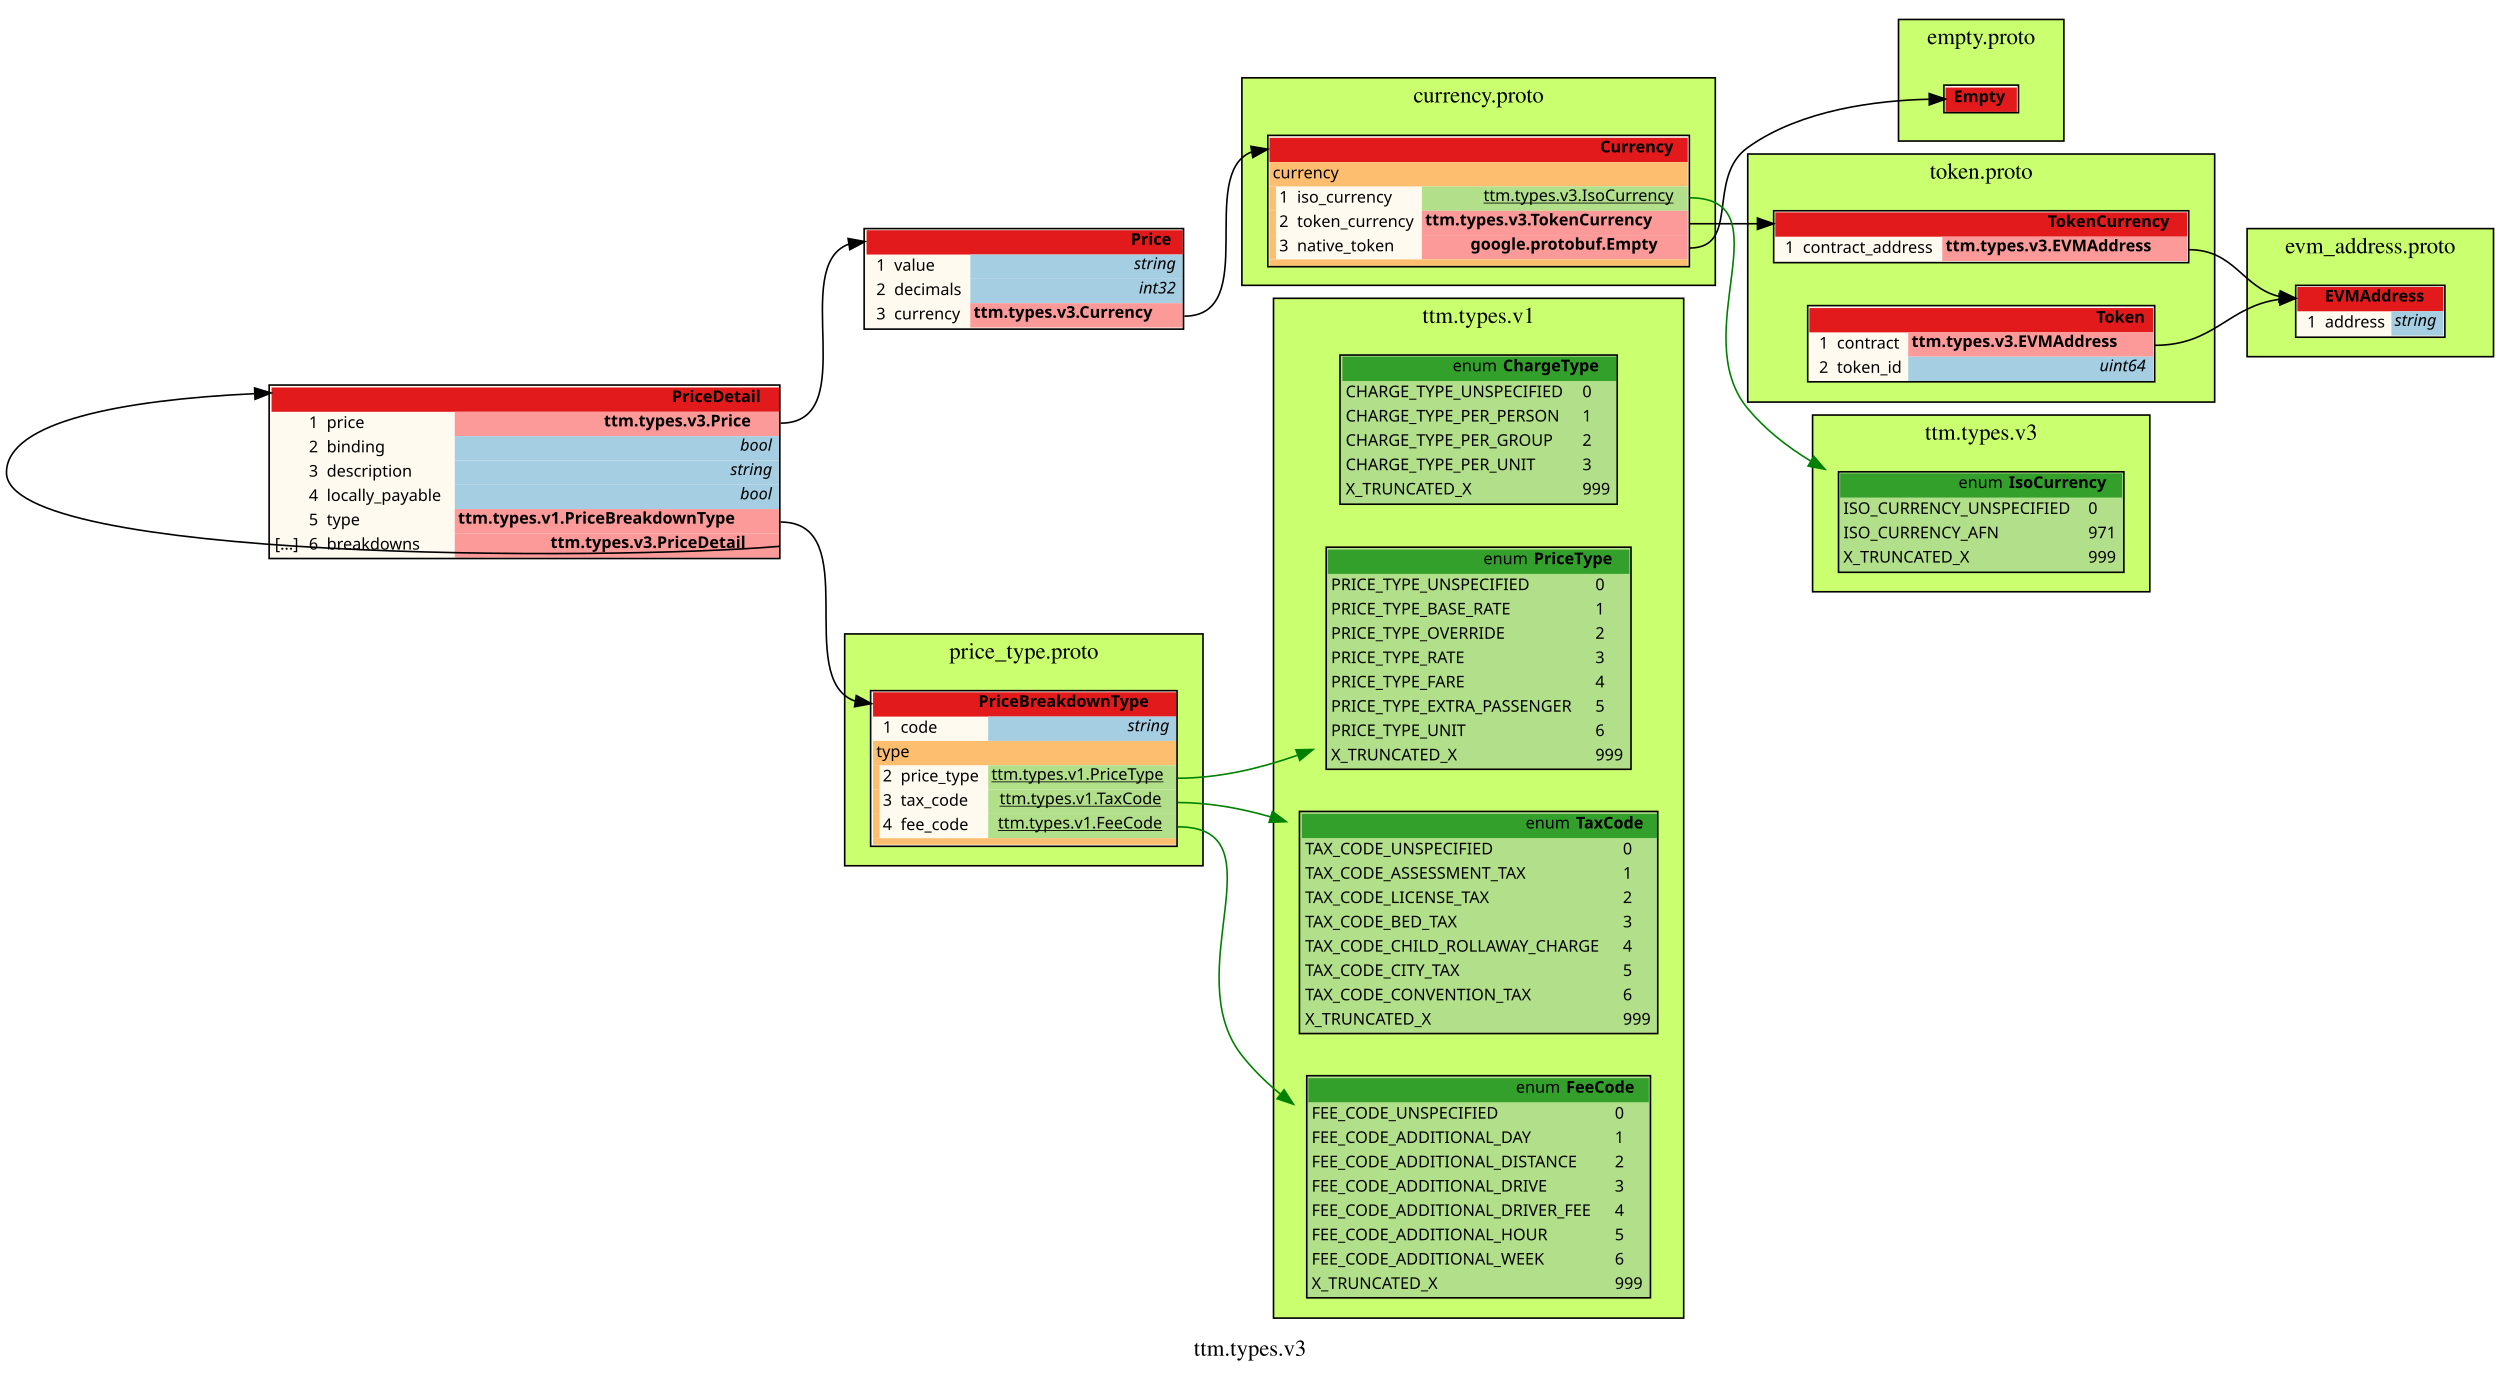
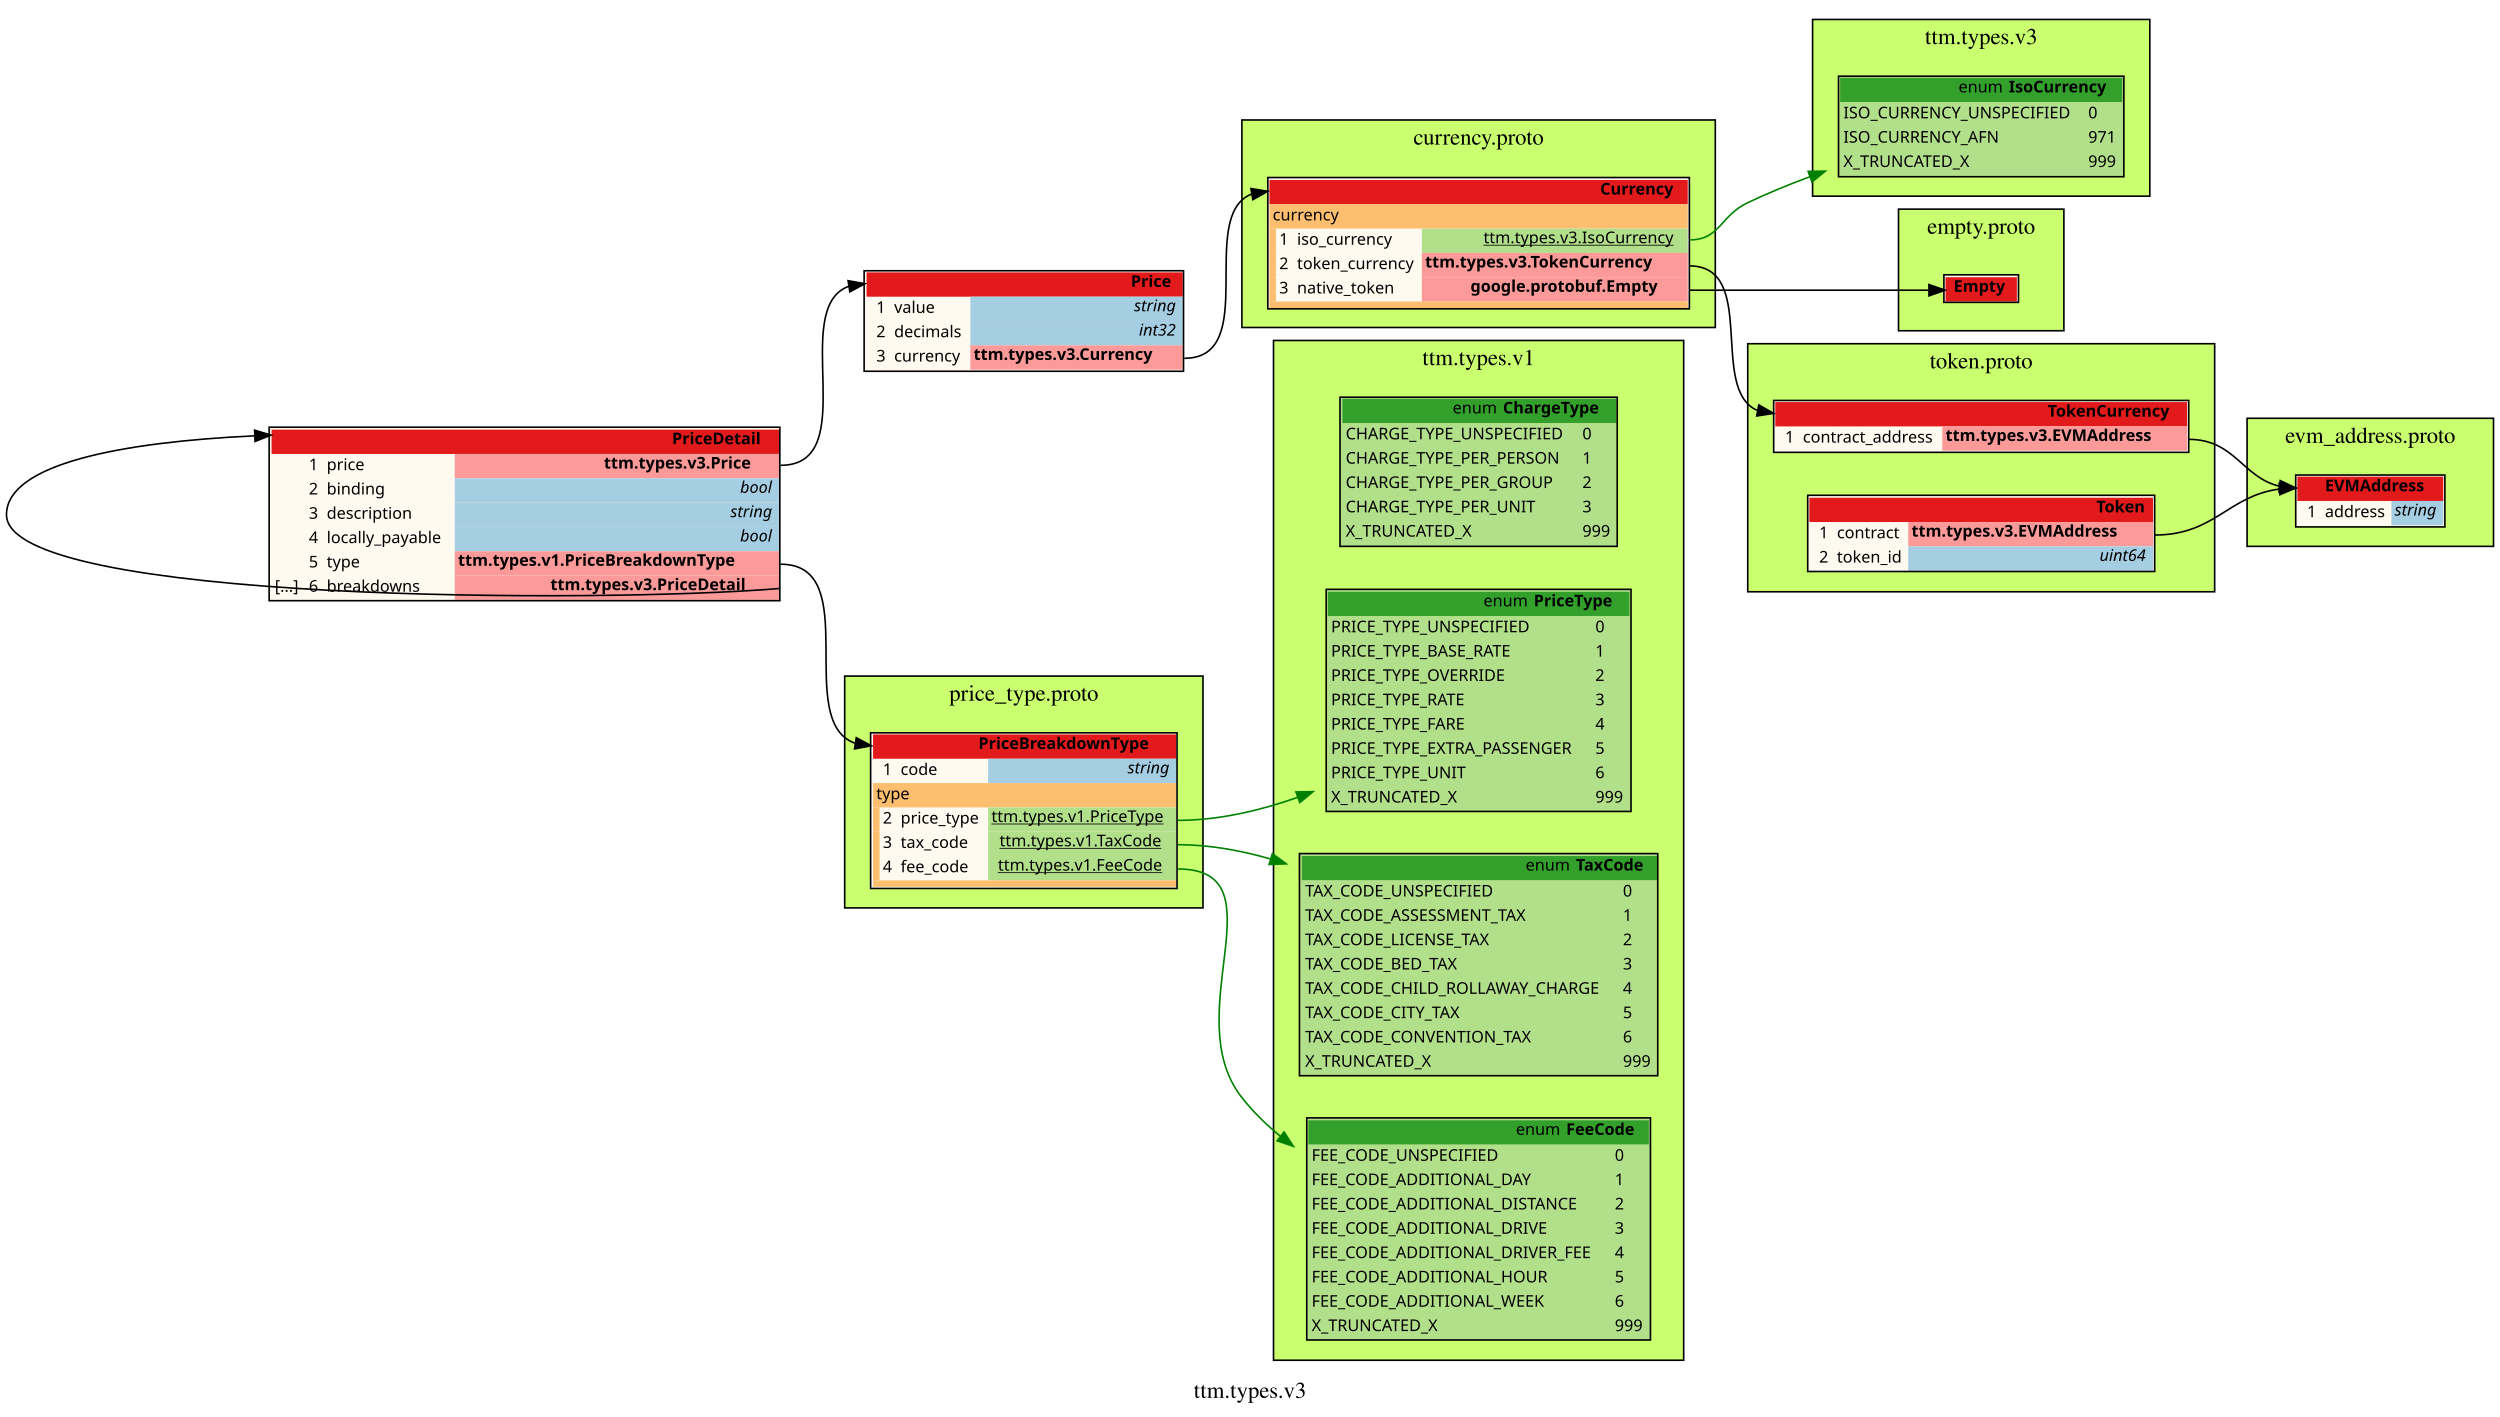
- <svg xmlns="http://www.w3.org/2000/svg" xmlns:xlink="http://www.w3.org/1999/xlink" width="2056" height="848pt" viewBox="0 0 1542 848">
-   <g class="graph" transform="translate(4 844)">
+ <svg xmlns="http://www.w3.org/2000/svg" xmlns:xlink="http://www.w3.org/1999/xlink" width="2056" height="874pt" viewBox="0 0 1542 874">
+   <g class="graph" transform="translate(4 870)">
    <a xlink:title="ttm.types.v3">
      <text x="767" y="-7.8" font-family="Times,serif" font-size="14" text-anchor="middle">ttm.types.v3</text>
-     </a>
-     <a xlink:title="google/protobuf/empty.proto" class="cluster">
-       <path fill="#caff70" stroke="#000" d="M1167-757v-75h102v75z" />
-       <text x="1218" y="-816.8" font-family="Times,serif" font-size="14" text-anchor="middle">empty.proto</text>
    </a>
    <a xlink:title="ttm.types.v1" class="cluster">
      <path fill="#caff70" stroke="#000" d="M781.5-31v-629h253v629z" />
      <text x="908" y="-644.8" font-family="Times,serif" font-size="14" text-anchor="middle">ttm.types.v1</text>
    </a>
+     <a xlink:title="ttm.types.v3" class="cluster">
+       <path fill="#caff70" stroke="#000" d="M1114-749v-109h208v109z" />
+       <text x="1218" y="-842.8" font-family="Times,serif" font-size="14" text-anchor="middle">ttm.types.v3</text>
+     </a>
+     <a xlink:title="google/protobuf/empty.proto" class="cluster">
+       <path fill="#caff70" stroke="#000" d="M1167-666v-75h102v75z" />
+       <text x="1218" y="-725.8" font-family="Times,serif" font-size="14" text-anchor="middle">empty.proto</text>
+     </a>
    <a xlink:title="ttm/types/v1/price_type.proto" class="cluster">
      <path fill="#caff70" stroke="#000" d="M517-310v-143h221v143z" />
      <text x="627.5" y="-437.8" font-family="Times,serif" font-size="14" text-anchor="middle">price_type.proto</text>
    </a>
    <a xlink:title="ttm/types/v3/evm_address.proto" class="cluster">
-       <path fill="#caff70" stroke="#000" d="M1382-624v-79h152v79z" />
-       <text x="1458" y="-687.8" font-family="Times,serif" font-size="14" text-anchor="middle">evm_address.proto</text>
+       <path fill="#caff70" stroke="#000" d="M1382-533v-79h152v79z" />
+       <text x="1458" y="-596.8" font-family="Times,serif" font-size="14" text-anchor="middle">evm_address.proto</text>
    </a>
    <a xlink:title="ttm/types/v3/token.proto" class="cluster">
-       <path fill="#caff70" stroke="#000" d="M1074-596v-153h288v153z" />
-       <text x="1218" y="-733.8" font-family="Times,serif" font-size="14" text-anchor="middle">token.proto</text>
+       <path fill="#caff70" stroke="#000" d="M1074-505v-153h288v153z" />
+       <text x="1218" y="-642.8" font-family="Times,serif" font-size="14" text-anchor="middle">token.proto</text>
    </a>
    <a xlink:title="ttm/types/v3/currency.proto" class="cluster">
      <path fill="#caff70" stroke="#000" d="M762-668v-128h292v128z" />
      <text x="908" y="-780.8" font-family="Times,serif" font-size="14" text-anchor="middle">currency.proto</text>
-     </a>
-     <a xlink:title="ttm.types.v3" class="cluster">
-       <path fill="#caff70" stroke="#000" d="M1114-479v-109h208v109z" />
-       <text x="1218" y="-572.8" font-family="Times,serif" font-size="14" text-anchor="middle">ttm.types.v3</text>
-     </a>
-     <a xlink:title="google.protobuf.Empty" class="node">
-       <path fill="#fffaf0" stroke="transparent" d="M1195-774.5v-17h46v17z" />
-       <path fill="#e31a1c" stroke="transparent" d="M1196-775v-15h44v15z" />
-       <text x="1201" y="-781" font-family="Ubuntu" font-size="10" font-weight="bold">Empty</text>
-       <path fill="none" stroke="#000" d="M1195-774.5v-17h46v17z" />
    </a>
    <a xlink:title="ChargeType" class="node">
      <path fill="#b2df8a" stroke="transparent" d="M822.5-533v-92h171v92z" />
      <path fill="#33a02c" stroke="transparent" d="M824-609v-15h169v15z" />
      <text x="892" y="-615" font-family="Ubuntu" font-size="10">enum </text>
      <text x="923" y="-615" font-family="Ubuntu" font-size="10" font-weight="bold">ChargeType</text>
      <path fill="#b2df8a" stroke="transparent" d="M824-594v-15h146v15z" />
      <text x="826" y="-599" font-family="Ubuntu" font-size="10">CHARGE_TYPE_UNSPECIFIED</text>
      <path fill="#b2df8a" stroke="transparent" d="M970-594v-15h23v15z" />
      <text x="972" y="-599" font-family="Ubuntu" font-size="10">0</text>
      <path fill="#b2df8a" stroke="transparent" d="M824-579v-15h146v15z" />
      <text x="826" y="-584" font-family="Ubuntu" font-size="10">CHARGE_TYPE_PER_PERSON</text>
      <path fill="#b2df8a" stroke="transparent" d="M970-579v-15h23v15z" />
      <text x="972" y="-584" font-family="Ubuntu" font-size="10">1</text>
      <path fill="#b2df8a" stroke="transparent" d="M824-564v-15h146v15z" />
      <text x="826" y="-569" font-family="Ubuntu" font-size="10">CHARGE_TYPE_PER_GROUP</text>
      <path fill="#b2df8a" stroke="transparent" d="M970-564v-15h23v15z" />
      <text x="972" y="-569" font-family="Ubuntu" font-size="10">2</text>
      <path fill="#b2df8a" stroke="transparent" d="M824-549v-15h146v15z" />
      <text x="826" y="-554" font-family="Ubuntu" font-size="10">CHARGE_TYPE_PER_UNIT</text>
      <path fill="#b2df8a" stroke="transparent" d="M970-549v-15h23v15z" />
      <text x="972" y="-554" font-family="Ubuntu" font-size="10">3</text>
      <path fill="#b2df8a" stroke="transparent" d="M824-534v-15h146v15z" />
      <text x="826" y="-539" font-family="Ubuntu" font-size="10">X_TRUNCATED_X</text>
      <path fill="#b2df8a" stroke="transparent" d="M970-534v-15h23v15z" />
      <text x="972" y="-539" font-family="Ubuntu" font-size="10">999</text>
      <path fill="none" stroke="#000" d="M822.5-533v-92h171v92z" />
    </a>
    <a xlink:title="PriceType" class="node">
      <path fill="#b2df8a" stroke="transparent" d="M814-369.5v-137h188v137z" />
      <path fill="#33a02c" stroke="transparent" d="M815-490v-15h186v15z" />
      <text x="911" y="-496" font-family="Ubuntu" font-size="10">enum </text>
      <text x="942" y="-496" font-family="Ubuntu" font-size="10" font-weight="bold">PriceType</text>
      <path fill="#b2df8a" stroke="transparent" d="M815-475v-15h163v15z" />
      <text x="817" y="-480" font-family="Ubuntu" font-size="10">PRICE_TYPE_UNSPECIFIED</text>
      <path fill="#b2df8a" stroke="transparent" d="M978-475v-15h23v15z" />
      <text x="980" y="-480" font-family="Ubuntu" font-size="10">0</text>
      <path fill="#b2df8a" stroke="transparent" d="M815-460v-15h163v15z" />
      <text x="817" y="-465" font-family="Ubuntu" font-size="10">PRICE_TYPE_BASE_RATE</text>
      <path fill="#b2df8a" stroke="transparent" d="M978-460v-15h23v15z" />
      <text x="980" y="-465" font-family="Ubuntu" font-size="10">1</text>
      <path fill="#b2df8a" stroke="transparent" d="M815-445v-15h163v15z" />
      <text x="817" y="-450" font-family="Ubuntu" font-size="10">PRICE_TYPE_OVERRIDE</text>
      <path fill="#b2df8a" stroke="transparent" d="M978-445v-15h23v15z" />
      <text x="980" y="-450" font-family="Ubuntu" font-size="10">2</text>
      <path fill="#b2df8a" stroke="transparent" d="M815-430v-15h163v15z" />
      <text x="817" y="-435" font-family="Ubuntu" font-size="10">PRICE_TYPE_RATE</text>
      <path fill="#b2df8a" stroke="transparent" d="M978-430v-15h23v15z" />
      <text x="980" y="-435" font-family="Ubuntu" font-size="10">3</text>
      <path fill="#b2df8a" stroke="transparent" d="M815-415v-15h163v15z" />
      <text x="817" y="-420" font-family="Ubuntu" font-size="10">PRICE_TYPE_FARE</text>
      <path fill="#b2df8a" stroke="transparent" d="M978-415v-15h23v15z" />
      <text x="980" y="-420" font-family="Ubuntu" font-size="10">4</text>
      <path fill="#b2df8a" stroke="transparent" d="M815-400v-15h163v15z" />
      <text x="817" y="-405" font-family="Ubuntu" font-size="10">PRICE_TYPE_EXTRA_PASSENGER</text>
      <path fill="#b2df8a" stroke="transparent" d="M978-400v-15h23v15z" />
      <text x="980" y="-405" font-family="Ubuntu" font-size="10">5</text>
      <path fill="#b2df8a" stroke="transparent" d="M815-385v-15h163v15z" />
      <text x="817" y="-390" font-family="Ubuntu" font-size="10">PRICE_TYPE_UNIT</text>
      <path fill="#b2df8a" stroke="transparent" d="M978-385v-15h23v15z" />
      <text x="980" y="-390" font-family="Ubuntu" font-size="10">6</text>
      <path fill="#b2df8a" stroke="transparent" d="M815-370v-15h163v15z" />
      <text x="817" y="-375" font-family="Ubuntu" font-size="10">X_TRUNCATED_X</text>
      <path fill="#b2df8a" stroke="transparent" d="M978-370v-15h23v15z" />
      <text x="980" y="-375" font-family="Ubuntu" font-size="10">999</text>
      <path fill="none" stroke="#000" d="M814-369.5v-137h188v137z" />
    </a>
+     <a xlink:title="FeeCode" class="node">
+       <path fill="#b2df8a" stroke="transparent" d="M802-43.5v-137h212v137z" />
+       <path fill="#33a02c" stroke="transparent" d="M803-164v-15h210v15z" />
+       <text x="931" y="-170" font-family="Ubuntu" font-size="10">enum </text>
+       <text x="962" y="-170" font-family="Ubuntu" font-size="10" font-weight="bold">FeeCode</text>
+       <path fill="#b2df8a" stroke="transparent" d="M803-149v-15h187v15z" />
+       <text x="805" y="-154" font-family="Ubuntu" font-size="10">FEE_CODE_UNSPECIFIED</text>
+       <path fill="#b2df8a" stroke="transparent" d="M990-149v-15h23v15z" />
+       <text x="992" y="-154" font-family="Ubuntu" font-size="10">0</text>
+       <path fill="#b2df8a" stroke="transparent" d="M803-134v-15h187v15z" />
+       <text x="805" y="-139" font-family="Ubuntu" font-size="10">FEE_CODE_ADDITIONAL_DAY</text>
+       <path fill="#b2df8a" stroke="transparent" d="M990-134v-15h23v15z" />
+       <text x="992" y="-139" font-family="Ubuntu" font-size="10">1</text>
+       <path fill="#b2df8a" stroke="transparent" d="M803-119v-15h187v15z" />
+       <text x="805" y="-124" font-family="Ubuntu" font-size="10">FEE_CODE_ADDITIONAL_DISTANCE</text>
+       <path fill="#b2df8a" stroke="transparent" d="M990-119v-15h23v15z" />
+       <text x="992" y="-124" font-family="Ubuntu" font-size="10">2</text>
+       <path fill="#b2df8a" stroke="transparent" d="M803-104v-15h187v15z" />
+       <text x="805" y="-109" font-family="Ubuntu" font-size="10">FEE_CODE_ADDITIONAL_DRIVE</text>
+       <path fill="#b2df8a" stroke="transparent" d="M990-104v-15h23v15z" />
+       <text x="992" y="-109" font-family="Ubuntu" font-size="10">3</text>
+       <path fill="#b2df8a" stroke="transparent" d="M803-89v-15h187v15z" />
+       <text x="805" y="-94" font-family="Ubuntu" font-size="10">FEE_CODE_ADDITIONAL_DRIVER_FEE</text>
+       <path fill="#b2df8a" stroke="transparent" d="M990-89v-15h23v15z" />
+       <text x="992" y="-94" font-family="Ubuntu" font-size="10">4</text>
+       <path fill="#b2df8a" stroke="transparent" d="M803-74v-15h187v15z" />
+       <text x="805" y="-79" font-family="Ubuntu" font-size="10">FEE_CODE_ADDITIONAL_HOUR</text>
+       <path fill="#b2df8a" stroke="transparent" d="M990-74v-15h23v15z" />
+       <text x="992" y="-79" font-family="Ubuntu" font-size="10">5</text>
+       <path fill="#b2df8a" stroke="transparent" d="M803-59v-15h187v15z" />
+       <text x="805" y="-64" font-family="Ubuntu" font-size="10">FEE_CODE_ADDITIONAL_WEEK</text>
+       <path fill="#b2df8a" stroke="transparent" d="M990-59v-15h23v15z" />
+       <text x="992" y="-64" font-family="Ubuntu" font-size="10">6</text>
+       <path fill="#b2df8a" stroke="transparent" d="M803-44v-15h187v15z" />
+       <text x="805" y="-49" font-family="Ubuntu" font-size="10">X_TRUNCATED_X</text>
+       <path fill="#b2df8a" stroke="transparent" d="M990-44v-15h23v15z" />
+       <text x="992" y="-49" font-family="Ubuntu" font-size="10">999</text>
+       <path fill="none" stroke="#000" d="M802-43.5v-137h212v137z" />
+     </a>
    <a xlink:title="TaxCode" class="node">
      <path fill="#b2df8a" stroke="transparent" d="M797.5-206.5v-137h221v137z" />
      <path fill="#33a02c" stroke="transparent" d="M799-327v-15h219v15z" />
      <text x="937" y="-333" font-family="Ubuntu" font-size="10">enum </text>
      <text x="968" y="-333" font-family="Ubuntu" font-size="10" font-weight="bold">TaxCode</text>
      <path fill="#b2df8a" stroke="transparent" d="M799-312v-15h196v15z" />
      <text x="801" y="-317" font-family="Ubuntu" font-size="10">TAX_CODE_UNSPECIFIED</text>
      <path fill="#b2df8a" stroke="transparent" d="M995-312v-15h23v15z" />
      <text x="997" y="-317" font-family="Ubuntu" font-size="10">0</text>
      <path fill="#b2df8a" stroke="transparent" d="M799-297v-15h196v15z" />
      <text x="801" y="-302" font-family="Ubuntu" font-size="10">TAX_CODE_ASSESSMENT_TAX</text>
      <path fill="#b2df8a" stroke="transparent" d="M995-297v-15h23v15z" />
      <text x="997" y="-302" font-family="Ubuntu" font-size="10">1</text>
      <path fill="#b2df8a" stroke="transparent" d="M799-282v-15h196v15z" />
      <text x="801" y="-287" font-family="Ubuntu" font-size="10">TAX_CODE_LICENSE_TAX</text>
      <path fill="#b2df8a" stroke="transparent" d="M995-282v-15h23v15z" />
      <text x="997" y="-287" font-family="Ubuntu" font-size="10">2</text>
      <path fill="#b2df8a" stroke="transparent" d="M799-267v-15h196v15z" />
      <text x="801" y="-272" font-family="Ubuntu" font-size="10">TAX_CODE_BED_TAX</text>
      <path fill="#b2df8a" stroke="transparent" d="M995-267v-15h23v15z" />
      <text x="997" y="-272" font-family="Ubuntu" font-size="10">3</text>
      <path fill="#b2df8a" stroke="transparent" d="M799-252v-15h196v15z" />
      <text x="801" y="-257" font-family="Ubuntu" font-size="10">TAX_CODE_CHILD_ROLLAWAY_CHARGE</text>
      <path fill="#b2df8a" stroke="transparent" d="M995-252v-15h23v15z" />
      <text x="997" y="-257" font-family="Ubuntu" font-size="10">4</text>
      <path fill="#b2df8a" stroke="transparent" d="M799-237v-15h196v15z" />
      <text x="801" y="-242" font-family="Ubuntu" font-size="10">TAX_CODE_CITY_TAX</text>
      <path fill="#b2df8a" stroke="transparent" d="M995-237v-15h23v15z" />
      <text x="997" y="-242" font-family="Ubuntu" font-size="10">5</text>
      <path fill="#b2df8a" stroke="transparent" d="M799-222v-15h196v15z" />
      <text x="801" y="-227" font-family="Ubuntu" font-size="10">TAX_CODE_CONVENTION_TAX</text>
      <path fill="#b2df8a" stroke="transparent" d="M995-222v-15h23v15z" />
      <text x="997" y="-227" font-family="Ubuntu" font-size="10">6</text>
      <path fill="#b2df8a" stroke="transparent" d="M799-207v-15h196v15z" />
      <text x="801" y="-212" font-family="Ubuntu" font-size="10">X_TRUNCATED_X</text>
      <path fill="#b2df8a" stroke="transparent" d="M995-207v-15h23v15z" />
      <text x="997" y="-212" font-family="Ubuntu" font-size="10">999</text>
      <path fill="none" stroke="#000" d="M797.5-206.5v-137h221v137z" />
    </a>
-     <a xlink:title="FeeCode" class="node">
-       <path fill="#b2df8a" stroke="transparent" d="M802-43.5v-137h212v137z" />
-       <path fill="#33a02c" stroke="transparent" d="M803-164v-15h210v15z" />
-       <text x="931" y="-170" font-family="Ubuntu" font-size="10">enum </text>
-       <text x="962" y="-170" font-family="Ubuntu" font-size="10" font-weight="bold">FeeCode</text>
-       <path fill="#b2df8a" stroke="transparent" d="M803-149v-15h187v15z" />
-       <text x="805" y="-154" font-family="Ubuntu" font-size="10">FEE_CODE_UNSPECIFIED</text>
-       <path fill="#b2df8a" stroke="transparent" d="M990-149v-15h23v15z" />
-       <text x="992" y="-154" font-family="Ubuntu" font-size="10">0</text>
-       <path fill="#b2df8a" stroke="transparent" d="M803-134v-15h187v15z" />
-       <text x="805" y="-139" font-family="Ubuntu" font-size="10">FEE_CODE_ADDITIONAL_DAY</text>
-       <path fill="#b2df8a" stroke="transparent" d="M990-134v-15h23v15z" />
-       <text x="992" y="-139" font-family="Ubuntu" font-size="10">1</text>
-       <path fill="#b2df8a" stroke="transparent" d="M803-119v-15h187v15z" />
-       <text x="805" y="-124" font-family="Ubuntu" font-size="10">FEE_CODE_ADDITIONAL_DISTANCE</text>
-       <path fill="#b2df8a" stroke="transparent" d="M990-119v-15h23v15z" />
-       <text x="992" y="-124" font-family="Ubuntu" font-size="10">2</text>
-       <path fill="#b2df8a" stroke="transparent" d="M803-104v-15h187v15z" />
-       <text x="805" y="-109" font-family="Ubuntu" font-size="10">FEE_CODE_ADDITIONAL_DRIVE</text>
-       <path fill="#b2df8a" stroke="transparent" d="M990-104v-15h23v15z" />
-       <text x="992" y="-109" font-family="Ubuntu" font-size="10">3</text>
-       <path fill="#b2df8a" stroke="transparent" d="M803-89v-15h187v15z" />
-       <text x="805" y="-94" font-family="Ubuntu" font-size="10">FEE_CODE_ADDITIONAL_DRIVER_FEE</text>
-       <path fill="#b2df8a" stroke="transparent" d="M990-89v-15h23v15z" />
-       <text x="992" y="-94" font-family="Ubuntu" font-size="10">4</text>
-       <path fill="#b2df8a" stroke="transparent" d="M803-74v-15h187v15z" />
-       <text x="805" y="-79" font-family="Ubuntu" font-size="10">FEE_CODE_ADDITIONAL_HOUR</text>
-       <path fill="#b2df8a" stroke="transparent" d="M990-74v-15h23v15z" />
-       <text x="992" y="-79" font-family="Ubuntu" font-size="10">5</text>
-       <path fill="#b2df8a" stroke="transparent" d="M803-59v-15h187v15z" />
-       <text x="805" y="-64" font-family="Ubuntu" font-size="10">FEE_CODE_ADDITIONAL_WEEK</text>
-       <path fill="#b2df8a" stroke="transparent" d="M990-59v-15h23v15z" />
-       <text x="992" y="-64" font-family="Ubuntu" font-size="10">6</text>
-       <path fill="#b2df8a" stroke="transparent" d="M803-44v-15h187v15z" />
-       <text x="805" y="-49" font-family="Ubuntu" font-size="10">X_TRUNCATED_X</text>
-       <path fill="#b2df8a" stroke="transparent" d="M990-44v-15h23v15z" />
-       <text x="992" y="-49" font-family="Ubuntu" font-size="10">999</text>
-       <path fill="none" stroke="#000" d="M802-43.5v-137h212v137z" />
-     </a>
-     <a xlink:title="ttm.types.v1.PriceBreakdownType" class="node">
-       <path fill="#fffaf0" stroke="transparent" d="M533-322v-96h189v96z" />
-       <path fill="#e31a1c" stroke="transparent" d="M534.5-402v-15h187v15z" />
-       <text x="599.5" y="-408" font-family="Ubuntu" font-size="10" font-weight="bold">PriceBreakdownType</text>
-       <text x="540.5" y="-392" font-family="Ubuntu" font-size="10">1</text>
-       <text x="551.5" y="-392" font-family="Ubuntu" font-size="10">code</text>
-       <path fill="#a6cee3" stroke="transparent" d="M605.5-387v-15h116v15z" />
-       <text x="691.5" y="-393" font-family="Ubuntu" font-size="10" font-style="italic">string</text>
-       <path fill="#fdbf6f" stroke="transparent" d="M534.5-372v-15h187v15z" />
-       <text x="536.5" y="-377" font-family="Ubuntu" font-size="10">type</text>
-       <path fill="#fdbf6f" stroke="transparent" d="M534.5-357v-15h4v15z" />
-       <text x="540.5" y="-362" font-family="Ubuntu" font-size="10">2</text>
-       <text x="551.5" y="-362" font-family="Ubuntu" font-size="10">price_type</text>
-       <path fill="#b2df8a" stroke="transparent" d="M605.5-357v-15h116v15z" />
-       <text x="607.5" y="-363" font-family="Ubuntu" font-size="10" text-decoration="underline">ttm.types.v1.PriceType</text>
-       <path fill="#fdbf6f" stroke="transparent" d="M534.5-342v-15h4v15z" />
-       <text x="540.5" y="-347" font-family="Ubuntu" font-size="10">3</text>
-       <text x="551.5" y="-347" font-family="Ubuntu" font-size="10">tax_code</text>
-       <path fill="#b2df8a" stroke="transparent" d="M605.5-342v-15h116v15z" />
-       <text x="612.5" y="-348" font-family="Ubuntu" font-size="10" text-decoration="underline">ttm.types.v1.TaxCode</text>
-       <path fill="#fdbf6f" stroke="transparent" d="M534.5-327v-15h4v15z" />
-       <text x="540.5" y="-332" font-family="Ubuntu" font-size="10">4</text>
-       <text x="551.5" y="-332" font-family="Ubuntu" font-size="10">fee_code</text>
-       <path fill="#b2df8a" stroke="transparent" d="M605.5-327v-15h116v15z" />
-       <text x="611.5" y="-333" font-family="Ubuntu" font-size="10" text-decoration="underline">ttm.types.v1.FeeCode</text>
-       <path fill="#fdbf6f" stroke="transparent" d="M534.5-323v-4h187v4z" />
-       <path fill="none" stroke="#000" d="M533-322v-96h189v96z" />
-     </a>
-     <a xlink:title="Ja_104 --&gt; Ja_101" class="edge">
-       <path fill="none" stroke="green" d="M722.5-364c24.72 0 50.05-5.79 73.72-14.14" />
-       <path fill="green" stroke="green" d="m795.31-381.53 10.59-.19-8.16 6.75z" />
-     </a>
-     <a xlink:title="Ja_104 --&gt; Ja_102" class="edge">
-       <path fill="none" stroke="green" d="M722.5-349c19.03 0 38.42 3.43 57.13 8.82" />
-       <path fill="green" stroke="green" d="m780.82-343.48 8.53 6.29-10.58.4z" />
-     </a>
-     <a xlink:title="Ja_104 --&gt; Ja_103" class="edge">
-       <path fill="none" stroke="green" d="M722.5-334c65.08 0-.77 89.88 39.5 141 6.9 8.76 15.03 16.72 23.85 23.93" />
-       <path fill="green" stroke="green" d="m788.01-171.83 5.75 8.89-10.04-3.36z" />
-     </a>
-     <a xlink:title="ttm.types.v3.EVMAddress" class="node">
-       <path fill="#fffaf0" stroke="transparent" d="M1412-636v-32h92v32z" />
-       <path fill="#e31a1c" stroke="transparent" d="M1413-652v-15h90v15z" />
-       <text x="1430" y="-658" font-family="Ubuntu" font-size="10" font-weight="bold">EVMAddress</text>
-       <text x="1419" y="-642" font-family="Ubuntu" font-size="10">1</text>
-       <text x="1430" y="-642" font-family="Ubuntu" font-size="10">address</text>
-       <path fill="#a6cee3" stroke="transparent" d="M1471-637v-15h32v15z" />
-       <text x="1473" y="-643" font-family="Ubuntu" font-size="10" font-style="italic">string</text>
-       <path fill="none" stroke="#000" d="M1412-636v-32h92v32z" />
-     </a>
-     <a xlink:title="ttm.types.v3.TokenCurrency" class="node">
-       <path fill="#fffaf0" stroke="transparent" d="M1090-682v-32h256v32z" />
-       <path fill="#e31a1c" stroke="transparent" d="M1091-698v-15h254v15z" />
-       <text x="1259" y="-704" font-family="Ubuntu" font-size="10" font-weight="bold">TokenCurrency</text>
-       <text x="1097" y="-688" font-family="Ubuntu" font-size="10">1</text>
-       <text x="1108" y="-688" font-family="Ubuntu" font-size="10">contract_address</text>
-       <path fill="#fb9a99" stroke="transparent" d="M1194-683v-15h151v15z" />
-       <text x="1196" y="-689" font-family="Ubuntu" font-size="10" font-weight="bold">ttm.types.v3.EVMAddress</text>
-       <path fill="none" stroke="#000" d="M1090-682v-32h256v32z" />
-     </a>
-     <a xlink:title="Ja_107 --&gt; Ja_106" class="edge">
-       <path fill="none" stroke="#000" d="M1346-690c28.45 0 32.99 23.38 55.84 28.86" />
-       <path stroke="#000" d="M1402.45-664.59 1412-660l-10.33 2.36z" />
-     </a>
-     <a xlink:title="ttm.types.v3.Token" class="node">
-       <path fill="#fffaf0" stroke="transparent" d="M1111-608.5v-47h214v47z" />
-       <path fill="#e31a1c" stroke="transparent" d="M1112-639v-15h212v15z" />
-       <text x="1289" y="-645" font-family="Ubuntu" font-size="10" font-weight="bold">Token</text>
-       <text x="1118" y="-629" font-family="Ubuntu" font-size="10">1</text>
-       <text x="1129" y="-629" font-family="Ubuntu" font-size="10">contract</text>
-       <path fill="#fb9a99" stroke="transparent" d="M1173-624v-15h151v15z" />
-       <text x="1175" y="-630" font-family="Ubuntu" font-size="10" font-weight="bold">ttm.types.v3.EVMAddress</text>
-       <text x="1118" y="-614" font-family="Ubuntu" font-size="10">2</text>
-       <text x="1129" y="-614" font-family="Ubuntu" font-size="10">token_id</text>
-       <path fill="#a6cee3" stroke="transparent" d="M1173-609v-15h151v15z" />
-       <text x="1291" y="-615" font-family="Ubuntu" font-size="10" font-style="italic">uint64</text>
-       <path fill="none" stroke="#000" d="M1111-608.5v-47h214v47z" />
-     </a>
-     <a xlink:title="Ja_108 --&gt; Ja_106" class="edge">
-       <path fill="none" stroke="#000" d="M1325-631c37.1 0 44.97-24.02 76.82-28.34" />
-       <path stroke="#000" d="M1401.79-662.85 1412-660l-9.75 4.14z" />
-     </a>
-     <a xlink:title="ttm.types.v3.Currency" class="node">
-       <path fill="#fffaf0" stroke="transparent" d="M778-679.5v-81h260v81z" />
-       <path fill="#e31a1c" stroke="transparent" d="M779-744v-15h258v15z" />
-       <text x="983" y="-750" font-family="Ubuntu" font-size="10" font-weight="bold">Currency</text>
-       <path fill="#fdbf6f" stroke="transparent" d="M779-729v-15h258v15z" />
-       <text x="781" y="-734" font-family="Ubuntu" font-size="10">currency</text>
-       <path fill="#fdbf6f" stroke="transparent" d="M779-714v-15h4v15z" />
-       <text x="785" y="-719" font-family="Ubuntu" font-size="10">1</text>
-       <text x="796" y="-719" font-family="Ubuntu" font-size="10">iso_currency</text>
-       <path fill="#b2df8a" stroke="transparent" d="M873-714v-15h164v15z" />
-       <text x="911" y="-720" font-family="Ubuntu" font-size="10" text-decoration="underline">ttm.types.v3.IsoCurrency</text>
-       <path fill="#fdbf6f" stroke="transparent" d="M779-699v-15h4v15z" />
-       <text x="785" y="-704" font-family="Ubuntu" font-size="10">2</text>
-       <text x="796" y="-704" font-family="Ubuntu" font-size="10">token_currency</text>
-       <path fill="#fb9a99" stroke="transparent" d="M873-699v-15h164v15z" />
-       <text x="875" y="-705" font-family="Ubuntu" font-size="10" font-weight="bold">ttm.types.v3.TokenCurrency</text>
-       <path fill="#fdbf6f" stroke="transparent" d="M779-684v-15h4v15z" />
-       <text x="785" y="-689" font-family="Ubuntu" font-size="10">3</text>
-       <text x="796" y="-689" font-family="Ubuntu" font-size="10">native_token</text>
-       <path fill="#fb9a99" stroke="transparent" d="M873-684v-15h164v15z" />
-       <text x="903" y="-690" font-family="Ubuntu" font-size="10" font-weight="bold">google.protobuf.Empty</text>
-       <path fill="#fdbf6f" stroke="transparent" d="M779-680v-4h258v4z" />
-       <path fill="none" stroke="#000" d="M778-679.5v-81h260v81z" />
-     </a>
-     <a xlink:title="Ja_109 --&gt; Ja_105" class="edge">
-       <path fill="none" stroke="#000" d="M1038-691c31.86 0 10.11-43.42 36-62 32.96-23.65 80.63-29.06 111.72-29.79" />
-       <path stroke="#000" d="m1185.94-786.3 10.03 3.42-9.97 3.58z" />
-     </a>
-     <a xlink:title="Ja_109 --&gt; Ja_107" class="edge">
-       <path fill="none" stroke="#000" d="M1038-706h41.87" />
-       <path stroke="#000" d="m1080-709.5 10 3.5-10 3.5z" />
-     </a>
    <a xlink:title="IsoCurrency" class="node">
-       <path fill="#b2df8a" stroke="transparent" d="M1130-491v-62h176v62z" />
-       <path fill="#33a02c" stroke="transparent" d="M1131-537v-15h174v15z" />
-       <text x="1204" y="-543" font-family="Ubuntu" font-size="10">enum </text>
-       <text x="1235" y="-543" font-family="Ubuntu" font-size="10" font-weight="bold">IsoCurrency</text>
-       <path fill="#b2df8a" stroke="transparent" d="M1131-522v-15h151v15z" />
-       <text x="1133" y="-527" font-family="Ubuntu" font-size="10">ISO_CURRENCY_UNSPECIFIED</text>
-       <path fill="#b2df8a" stroke="transparent" d="M1282-522v-15h23v15z" />
-       <text x="1284" y="-527" font-family="Ubuntu" font-size="10">0</text>
-       <path fill="#b2df8a" stroke="transparent" d="M1131-507v-15h151v15z" />
-       <text x="1133" y="-512" font-family="Ubuntu" font-size="10">ISO_CURRENCY_AFN</text>
-       <path fill="#b2df8a" stroke="transparent" d="M1282-507v-15h23v15z" />
-       <text x="1284" y="-512" font-family="Ubuntu" font-size="10">971</text>
-       <path fill="#b2df8a" stroke="transparent" d="M1131-492v-15h151v15z" />
-       <text x="1133" y="-497" font-family="Ubuntu" font-size="10">X_TRUNCATED_X</text>
-       <path fill="#b2df8a" stroke="transparent" d="M1282-492v-15h23v15z" />
-       <text x="1284" y="-497" font-family="Ubuntu" font-size="10">999</text>
-       <path fill="none" stroke="#000" d="M1130-491v-62h176v62z" />
-     </a>
-     <a xlink:title="Ja_109 --&gt; Ja_110" class="edge">
-       <path fill="none" stroke="green" d="M1038-722c59.95 0-2.29 83.87 36 130 10.7 12.89 24.35 23.6 38.95 32.44" />
-       <path fill="green" stroke="green" d="m1114.71-562.59 6.93 8.02-10.41-1.94z" />
-     </a>
-     <a xlink:title="ttm.types.v3.Price" class="node">
-       <path fill="#fffaf0" stroke="transparent" d="M529-641v-62h197v62z" />
-       <path fill="#e31a1c" stroke="transparent" d="M530.5-687v-15h195v15z" />
-       <text x="693.5" y="-693" font-family="Ubuntu" font-size="10" font-weight="bold">Price</text>
-       <text x="536.5" y="-677" font-family="Ubuntu" font-size="10">1</text>
-       <text x="547.5" y="-677" font-family="Ubuntu" font-size="10">value</text>
-       <path fill="#a6cee3" stroke="transparent" d="M594.5-672v-15h131v15z" />
-       <text x="695.5" y="-678" font-family="Ubuntu" font-size="10" font-style="italic">string</text>
-       <text x="536.5" y="-662" font-family="Ubuntu" font-size="10">2</text>
-       <text x="547.5" y="-662" font-family="Ubuntu" font-size="10">decimals</text>
-       <path fill="#a6cee3" stroke="transparent" d="M594.5-657v-15h131v15z" />
-       <text x="698.5" y="-663" font-family="Ubuntu" font-size="10" font-style="italic">int32</text>
-       <text x="536.5" y="-647" font-family="Ubuntu" font-size="10">3</text>
-       <text x="547.5" y="-647" font-family="Ubuntu" font-size="10">currency</text>
-       <path fill="#fb9a99" stroke="transparent" d="M594.5-642v-15h131v15z" />
-       <text x="596.5" y="-648" font-family="Ubuntu" font-size="10" font-weight="bold">ttm.types.v3.Currency</text>
-       <path fill="none" stroke="#000" d="M529-641v-62h197v62z" />
-     </a>
-     <a xlink:title="Ja_112 --&gt; Ja_109" class="edge">
-       <path fill="none" stroke="#000" d="M726.5-649c47.18 0 7.64-87.53 41.28-101.21" />
-       <path stroke="#000" d="M767.55-753.73 778-752l-9.25 5.17z" />
+       <path fill="#b2df8a" stroke="transparent" d="M1130-761v-62h176v62z" />
+       <path fill="#33a02c" stroke="transparent" d="M1131-807v-15h174v15z" />
+       <text x="1204" y="-813" font-family="Ubuntu" font-size="10">enum </text>
+       <text x="1235" y="-813" font-family="Ubuntu" font-size="10" font-weight="bold">IsoCurrency</text>
+       <path fill="#b2df8a" stroke="transparent" d="M1131-792v-15h151v15z" />
+       <text x="1133" y="-797" font-family="Ubuntu" font-size="10">ISO_CURRENCY_UNSPECIFIED</text>
+       <path fill="#b2df8a" stroke="transparent" d="M1282-792v-15h23v15z" />
+       <text x="1284" y="-797" font-family="Ubuntu" font-size="10">0</text>
+       <path fill="#b2df8a" stroke="transparent" d="M1131-777v-15h151v15z" />
+       <text x="1133" y="-782" font-family="Ubuntu" font-size="10">ISO_CURRENCY_AFN</text>
+       <path fill="#b2df8a" stroke="transparent" d="M1282-777v-15h23v15z" />
+       <text x="1284" y="-782" font-family="Ubuntu" font-size="10">971</text>
+       <path fill="#b2df8a" stroke="transparent" d="M1131-762v-15h151v15z" />
+       <text x="1133" y="-767" font-family="Ubuntu" font-size="10">X_TRUNCATED_X</text>
+       <path fill="#b2df8a" stroke="transparent" d="M1282-762v-15h23v15z" />
+       <text x="1284" y="-767" font-family="Ubuntu" font-size="10">999</text>
+       <path fill="none" stroke="#000" d="M1130-761v-62h176v62z" />
    </a>
    <a xlink:title="ttm.types.v3.PriceDetail" class="node">
      <path fill="#fffaf0" stroke="transparent" d="M162-499.5v-107h315v107z" />
      <path fill="#e31a1c" stroke="transparent" d="M163.5-590v-15h313v15z" />
      <text x="410.5" y="-596" font-family="Ubuntu" font-size="10" font-weight="bold">PriceDetail</text>
      <text x="186.5" y="-580" font-family="Ubuntu" font-size="10">1</text>
      <text x="197.5" y="-580" font-family="Ubuntu" font-size="10">price</text>
      <path fill="#fb9a99" stroke="transparent" d="M276.5-575v-15h200v15z" />
      <text x="368.5" y="-581" font-family="Ubuntu" font-size="10" font-weight="bold">ttm.types.v3.Price</text>
      <text x="186.5" y="-565" font-family="Ubuntu" font-size="10">2</text>
      <text x="197.5" y="-565" font-family="Ubuntu" font-size="10">binding</text>
      <path fill="#a6cee3" stroke="transparent" d="M276.5-560v-15h200v15z" />
      <text x="452.5" y="-566" font-family="Ubuntu" font-size="10" font-style="italic">bool</text>
      <text x="186.5" y="-550" font-family="Ubuntu" font-size="10">3</text>
      <text x="197.5" y="-550" font-family="Ubuntu" font-size="10">description</text>
      <path fill="#a6cee3" stroke="transparent" d="M276.5-545v-15h200v15z" />
      <text x="446.5" y="-551" font-family="Ubuntu" font-size="10" font-style="italic">string</text>
      <text x="186.5" y="-535" font-family="Ubuntu" font-size="10">4</text>
      <text x="197.5" y="-535" font-family="Ubuntu" font-size="10">locally_payable</text>
      <path fill="#a6cee3" stroke="transparent" d="M276.5-530v-15h200v15z" />
      <text x="452.5" y="-536" font-family="Ubuntu" font-size="10" font-style="italic">bool</text>
      <text x="186.5" y="-520" font-family="Ubuntu" font-size="10">5</text>
      <text x="197.5" y="-520" font-family="Ubuntu" font-size="10">type</text>
      <path fill="#fb9a99" stroke="transparent" d="M276.5-515v-15h200v15z" />
      <text x="278.5" y="-521" font-family="Ubuntu" font-size="10" font-weight="bold">ttm.types.v1.PriceBreakdownType</text>
      <text x="165.5" y="-505" font-family="Ubuntu" font-size="10">[...]</text>
      <text x="186.5" y="-505" font-family="Ubuntu" font-size="10">6</text>
      <text x="197.5" y="-505" font-family="Ubuntu" font-size="10">breakdowns</text>
      <path fill="#fb9a99" stroke="transparent" d="M276.5-500v-15h200v15z" />
      <text x="335.5" y="-506" font-family="Ubuntu" font-size="10" font-weight="bold">ttm.types.v3.PriceDetail</text>
      <path fill="none" stroke="#000" d="M162-499.5v-107h315v107z" />
    </a>
+     <a xlink:title="Ja_111 --&gt; Ja_111" class="edge">
+       <path fill="none" stroke="#000" d="M476.5-507C370-498 0-498 0-552.5c0-31.54 71.68-44.83 152.72-48.68" />
+       <path stroke="#000" d="m153.03-604.7 10.13 3.08-9.84 3.92z" />
+     </a>
+     <a xlink:title="ttm.types.v3.Price" class="node">
+       <path fill="#fffaf0" stroke="transparent" d="M529-641v-62h197v62z" />
+       <path fill="#e31a1c" stroke="transparent" d="M530.5-687v-15h195v15z" />
+       <text x="693.5" y="-693" font-family="Ubuntu" font-size="10" font-weight="bold">Price</text>
+       <text x="536.5" y="-677" font-family="Ubuntu" font-size="10">1</text>
+       <text x="547.5" y="-677" font-family="Ubuntu" font-size="10">value</text>
+       <path fill="#a6cee3" stroke="transparent" d="M594.5-672v-15h131v15z" />
+       <text x="695.5" y="-678" font-family="Ubuntu" font-size="10" font-style="italic">string</text>
+       <text x="536.5" y="-662" font-family="Ubuntu" font-size="10">2</text>
+       <text x="547.5" y="-662" font-family="Ubuntu" font-size="10">decimals</text>
+       <path fill="#a6cee3" stroke="transparent" d="M594.5-657v-15h131v15z" />
+       <text x="698.5" y="-663" font-family="Ubuntu" font-size="10" font-style="italic">int32</text>
+       <text x="536.5" y="-647" font-family="Ubuntu" font-size="10">3</text>
+       <text x="547.5" y="-647" font-family="Ubuntu" font-size="10">currency</text>
+       <path fill="#fb9a99" stroke="transparent" d="M594.5-642v-15h131v15z" />
+       <text x="596.5" y="-648" font-family="Ubuntu" font-size="10" font-weight="bold">ttm.types.v3.Currency</text>
+       <path fill="none" stroke="#000" d="M529-641v-62h197v62z" />
+     </a>
+     <a xlink:title="Ja_111 --&gt; Ja_112" class="edge">
+       <path fill="none" stroke="#000" d="M477.5-583c51.02 0 4.68-96.8 42.02-110.42" />
+       <path stroke="#000" d="M519.08-696.89 529.5-695l-9.33 5.02z" />
+     </a>
+     <a xlink:title="ttm.types.v1.PriceBreakdownType" class="node">
+       <path fill="#fffaf0" stroke="transparent" d="M533-322v-96h189v96z" />
+       <path fill="#e31a1c" stroke="transparent" d="M534.5-402v-15h187v15z" />
+       <text x="599.5" y="-408" font-family="Ubuntu" font-size="10" font-weight="bold">PriceBreakdownType</text>
+       <text x="540.5" y="-392" font-family="Ubuntu" font-size="10">1</text>
+       <text x="551.5" y="-392" font-family="Ubuntu" font-size="10">code</text>
+       <path fill="#a6cee3" stroke="transparent" d="M605.5-387v-15h116v15z" />
+       <text x="691.5" y="-393" font-family="Ubuntu" font-size="10" font-style="italic">string</text>
+       <path fill="#fdbf6f" stroke="transparent" d="M534.5-372v-15h187v15z" />
+       <text x="536.5" y="-377" font-family="Ubuntu" font-size="10">type</text>
+       <path fill="#fdbf6f" stroke="transparent" d="M534.5-357v-15h4v15z" />
+       <text x="540.5" y="-362" font-family="Ubuntu" font-size="10">2</text>
+       <text x="551.5" y="-362" font-family="Ubuntu" font-size="10">price_type</text>
+       <path fill="#b2df8a" stroke="transparent" d="M605.5-357v-15h116v15z" />
+       <text x="607.5" y="-363" font-family="Ubuntu" font-size="10" text-decoration="underline">ttm.types.v1.PriceType</text>
+       <path fill="#fdbf6f" stroke="transparent" d="M534.5-342v-15h4v15z" />
+       <text x="540.5" y="-347" font-family="Ubuntu" font-size="10">3</text>
+       <text x="551.5" y="-347" font-family="Ubuntu" font-size="10">tax_code</text>
+       <path fill="#b2df8a" stroke="transparent" d="M605.5-342v-15h116v15z" />
+       <text x="612.5" y="-348" font-family="Ubuntu" font-size="10" text-decoration="underline">ttm.types.v1.TaxCode</text>
+       <path fill="#fdbf6f" stroke="transparent" d="M534.5-327v-15h4v15z" />
+       <text x="540.5" y="-332" font-family="Ubuntu" font-size="10">4</text>
+       <text x="551.5" y="-332" font-family="Ubuntu" font-size="10">fee_code</text>
+       <path fill="#b2df8a" stroke="transparent" d="M605.5-327v-15h116v15z" />
+       <text x="611.5" y="-333" font-family="Ubuntu" font-size="10" text-decoration="underline">ttm.types.v1.FeeCode</text>
+       <path fill="#fdbf6f" stroke="transparent" d="M534.5-323v-4h187v4z" />
+       <path fill="none" stroke="#000" d="M533-322v-96h189v96z" />
+     </a>
    <a xlink:title="Ja_111 --&gt; Ja_104" class="edge">
      <path fill="none" stroke="#000" d="M477.5-522c51.74 0 7.58 96.8 45.83 110.42" />
      <path stroke="#000" d="m524.16-415 9.34 5-10.42 1.92z" />
    </a>
-     <a xlink:title="Ja_111 --&gt; Ja_112" class="edge">
-       <path fill="none" stroke="#000" d="M477.5-583c51.02 0 4.68-96.8 42.02-110.42" />
-       <path stroke="#000" d="M519.08-696.89 529.5-695l-9.33 5.02z" />
-     </a>
-     <a xlink:title="Ja_111 --&gt; Ja_111" class="edge">
-       <path fill="none" stroke="#000" d="M476.5-507C370-498 0-498 0-552.5c0-31.54 71.68-44.83 152.72-48.68" />
-       <path stroke="#000" d="m153.03-604.7 10.13 3.08-9.84 3.92z" />
+     <a xlink:title="ttm.types.v3.Currency" class="node">
+       <path fill="#fffaf0" stroke="transparent" d="M778-679.5v-81h260v81z" />
+       <path fill="#e31a1c" stroke="transparent" d="M779-744v-15h258v15z" />
+       <text x="983" y="-750" font-family="Ubuntu" font-size="10" font-weight="bold">Currency</text>
+       <path fill="#fdbf6f" stroke="transparent" d="M779-729v-15h258v15z" />
+       <text x="781" y="-734" font-family="Ubuntu" font-size="10">currency</text>
+       <path fill="#fdbf6f" stroke="transparent" d="M779-714v-15h4v15z" />
+       <text x="785" y="-719" font-family="Ubuntu" font-size="10">1</text>
+       <text x="796" y="-719" font-family="Ubuntu" font-size="10">iso_currency</text>
+       <path fill="#b2df8a" stroke="transparent" d="M873-714v-15h164v15z" />
+       <text x="911" y="-720" font-family="Ubuntu" font-size="10" text-decoration="underline">ttm.types.v3.IsoCurrency</text>
+       <path fill="#fdbf6f" stroke="transparent" d="M779-699v-15h4v15z" />
+       <text x="785" y="-704" font-family="Ubuntu" font-size="10">2</text>
+       <text x="796" y="-704" font-family="Ubuntu" font-size="10">token_currency</text>
+       <path fill="#fb9a99" stroke="transparent" d="M873-699v-15h164v15z" />
+       <text x="875" y="-705" font-family="Ubuntu" font-size="10" font-weight="bold">ttm.types.v3.TokenCurrency</text>
+       <path fill="#fdbf6f" stroke="transparent" d="M779-684v-15h4v15z" />
+       <text x="785" y="-689" font-family="Ubuntu" font-size="10">3</text>
+       <text x="796" y="-689" font-family="Ubuntu" font-size="10">native_token</text>
+       <path fill="#fb9a99" stroke="transparent" d="M873-684v-15h164v15z" />
+       <text x="903" y="-690" font-family="Ubuntu" font-size="10" font-weight="bold">google.protobuf.Empty</text>
+       <path fill="#fdbf6f" stroke="transparent" d="M779-680v-4h258v4z" />
+       <path fill="none" stroke="#000" d="M778-679.5v-81h260v81z" />
+     </a>
+     <a xlink:title="Ja_112 --&gt; Ja_109" class="edge">
+       <path fill="none" stroke="#000" d="M726.5-649c47.18 0 7.64-87.53 41.28-101.21" />
+       <path stroke="#000" d="M767.55-753.73 778-752l-9.25 5.17z" />
+     </a>
+     <a xlink:title="google.protobuf.Empty" class="node">
+       <path fill="#fffaf0" stroke="transparent" d="M1195-683.5v-17h46v17z" />
+       <path fill="#e31a1c" stroke="transparent" d="M1196-684v-15h44v15z" />
+       <text x="1201" y="-690" font-family="Ubuntu" font-size="10" font-weight="bold">Empty</text>
+       <path fill="none" stroke="#000" d="M1195-683.5v-17h46v17z" />
+     </a>
+     <a xlink:title="Ja_104 --&gt; Ja_101" class="edge">
+       <path fill="none" stroke="green" d="M722.5-364c24.72 0 50.05-5.79 73.72-14.14" />
+       <path fill="green" stroke="green" d="m795.31-381.53 10.59-.19-8.16 6.75z" />
+     </a>
+     <a xlink:title="Ja_104 --&gt; Ja_103" class="edge">
+       <path fill="none" stroke="green" d="M722.5-334c65.08 0-.77 89.88 39.5 141 6.9 8.76 15.03 16.72 23.85 23.93" />
+       <path fill="green" stroke="green" d="m788.01-171.83 5.75 8.89-10.04-3.36z" />
+     </a>
+     <a xlink:title="Ja_104 --&gt; Ja_102" class="edge">
+       <path fill="none" stroke="green" d="M722.5-349c19.03 0 38.42 3.43 57.13 8.82" />
+       <path fill="green" stroke="green" d="m780.82-343.48 8.53 6.29-10.58.4z" />
+     </a>
+     <a xlink:title="ttm.types.v3.EVMAddress" class="node">
+       <path fill="#fffaf0" stroke="transparent" d="M1412-545v-32h92v32z" />
+       <path fill="#e31a1c" stroke="transparent" d="M1413-561v-15h90v15z" />
+       <text x="1430" y="-567" font-family="Ubuntu" font-size="10" font-weight="bold">EVMAddress</text>
+       <text x="1419" y="-551" font-family="Ubuntu" font-size="10">1</text>
+       <text x="1430" y="-551" font-family="Ubuntu" font-size="10">address</text>
+       <path fill="#a6cee3" stroke="transparent" d="M1471-546v-15h32v15z" />
+       <text x="1473" y="-552" font-family="Ubuntu" font-size="10" font-style="italic">string</text>
+       <path fill="none" stroke="#000" d="M1412-545v-32h92v32z" />
+     </a>
+     <a xlink:title="ttm.types.v3.TokenCurrency" class="node">
+       <path fill="#fffaf0" stroke="transparent" d="M1090-591v-32h256v32z" />
+       <path fill="#e31a1c" stroke="transparent" d="M1091-607v-15h254v15z" />
+       <text x="1259" y="-613" font-family="Ubuntu" font-size="10" font-weight="bold">TokenCurrency</text>
+       <text x="1097" y="-597" font-family="Ubuntu" font-size="10">1</text>
+       <text x="1108" y="-597" font-family="Ubuntu" font-size="10">contract_address</text>
+       <path fill="#fb9a99" stroke="transparent" d="M1194-592v-15h151v15z" />
+       <text x="1196" y="-598" font-family="Ubuntu" font-size="10" font-weight="bold">ttm.types.v3.EVMAddress</text>
+       <path fill="none" stroke="#000" d="M1090-591v-32h256v32z" />
+     </a>
+     <a xlink:title="Ja_107 --&gt; Ja_106" class="edge">
+       <path fill="none" stroke="#000" d="M1346-599c28.45 0 32.99 23.38 55.84 28.86" />
+       <path stroke="#000" d="M1402.45-573.59 1412-569l-10.33 2.36z" />
+     </a>
+     <a xlink:title="ttm.types.v3.Token" class="node">
+       <path fill="#fffaf0" stroke="transparent" d="M1111-517.5v-47h214v47z" />
+       <path fill="#e31a1c" stroke="transparent" d="M1112-548v-15h212v15z" />
+       <text x="1289" y="-554" font-family="Ubuntu" font-size="10" font-weight="bold">Token</text>
+       <text x="1118" y="-538" font-family="Ubuntu" font-size="10">1</text>
+       <text x="1129" y="-538" font-family="Ubuntu" font-size="10">contract</text>
+       <path fill="#fb9a99" stroke="transparent" d="M1173-533v-15h151v15z" />
+       <text x="1175" y="-539" font-family="Ubuntu" font-size="10" font-weight="bold">ttm.types.v3.EVMAddress</text>
+       <text x="1118" y="-523" font-family="Ubuntu" font-size="10">2</text>
+       <text x="1129" y="-523" font-family="Ubuntu" font-size="10">token_id</text>
+       <path fill="#a6cee3" stroke="transparent" d="M1173-518v-15h151v15z" />
+       <text x="1291" y="-524" font-family="Ubuntu" font-size="10" font-style="italic">uint64</text>
+       <path fill="none" stroke="#000" d="M1111-517.5v-47h214v47z" />
+     </a>
+     <a xlink:title="Ja_108 --&gt; Ja_106" class="edge">
+       <path fill="none" stroke="#000" d="M1325-540c37.1 0 44.97-24.02 76.82-28.34" />
+       <path stroke="#000" d="M1401.79-571.85 1412-569l-9.75 4.14z" />
+     </a>
+     <a xlink:title="Ja_109 --&gt; Ja_110" class="edge">
+       <path fill="none" stroke="green" d="M1038-722c18.99 0 18.85-14.86 36-23 12.16-5.77 25.21-11.12 38.31-15.99" />
+       <path fill="green" stroke="green" d="m1111.25-764.32 10.59-.12-8.21 6.7z" />
+     </a>
+     <a xlink:title="Ja_109 --&gt; Ja_105" class="edge">
+       <path fill="none" stroke="#000" d="M1038-691h147.5" />
+       <path stroke="#000" d="m1185.78-694.5 10 3.5-10 3.5z" />
+     </a>
+     <a xlink:title="Ja_109 --&gt; Ja_107" class="edge">
+       <path fill="none" stroke="#000" d="M1038-706c42.58 0 11.85 76.03 41.82 89.1" />
+       <path stroke="#000" d="M1080.81-620.28 1090-615l-10.47 1.6z" />
    </a>
  </g>
</svg>
